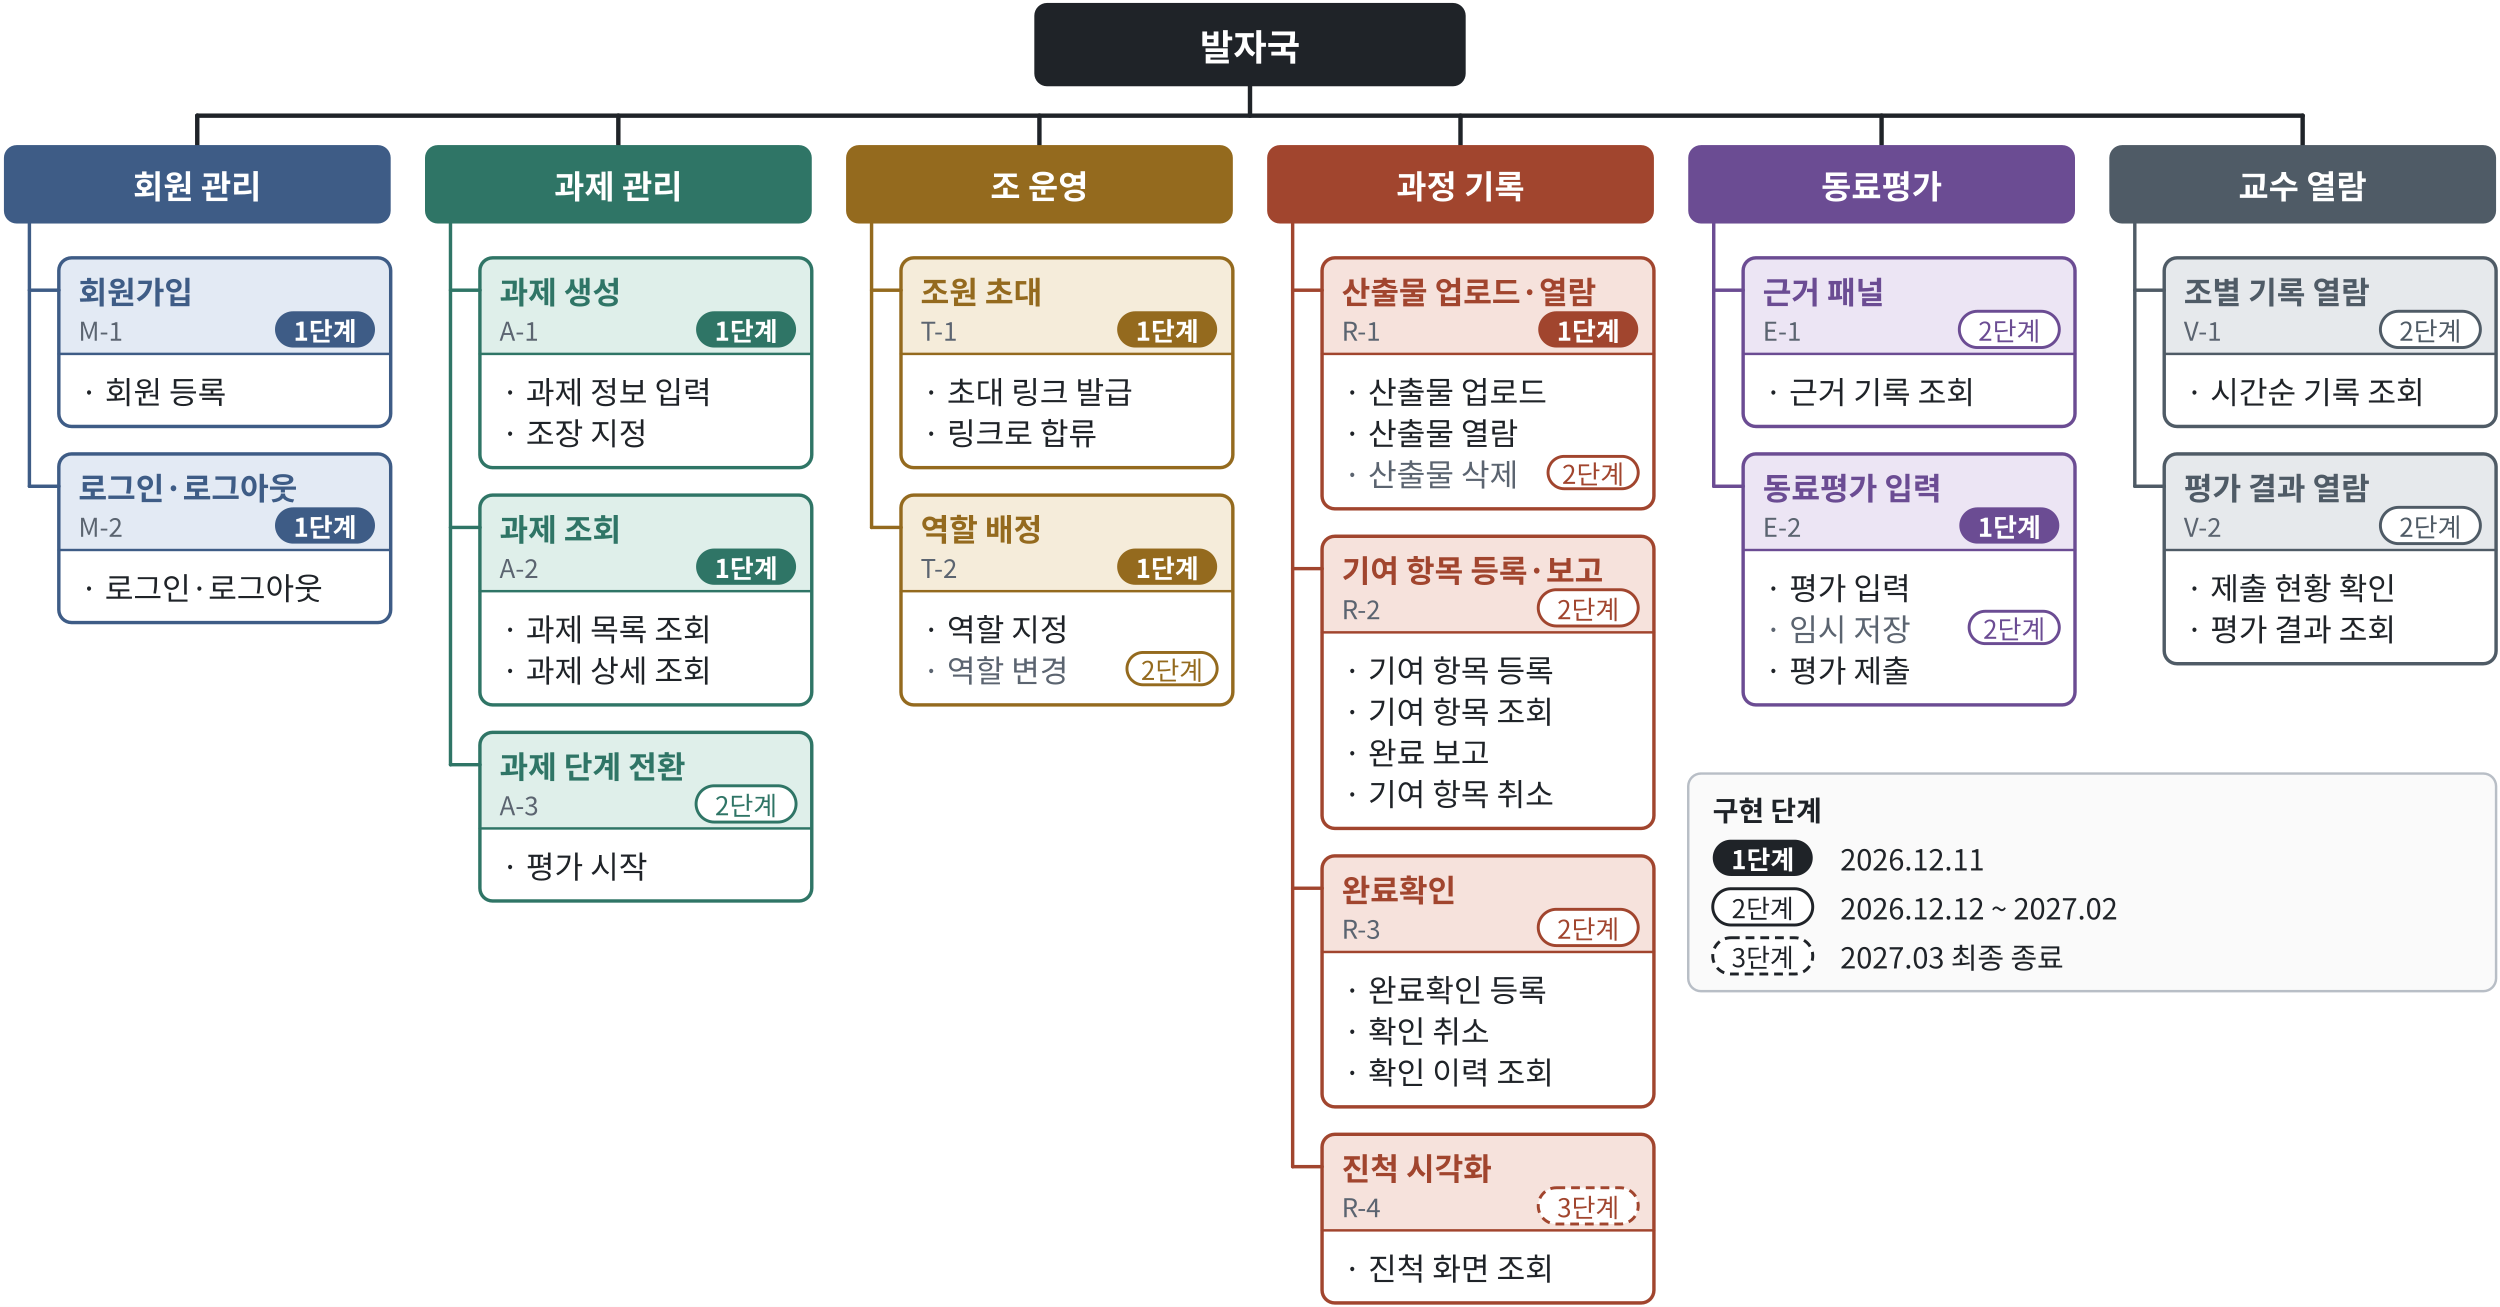
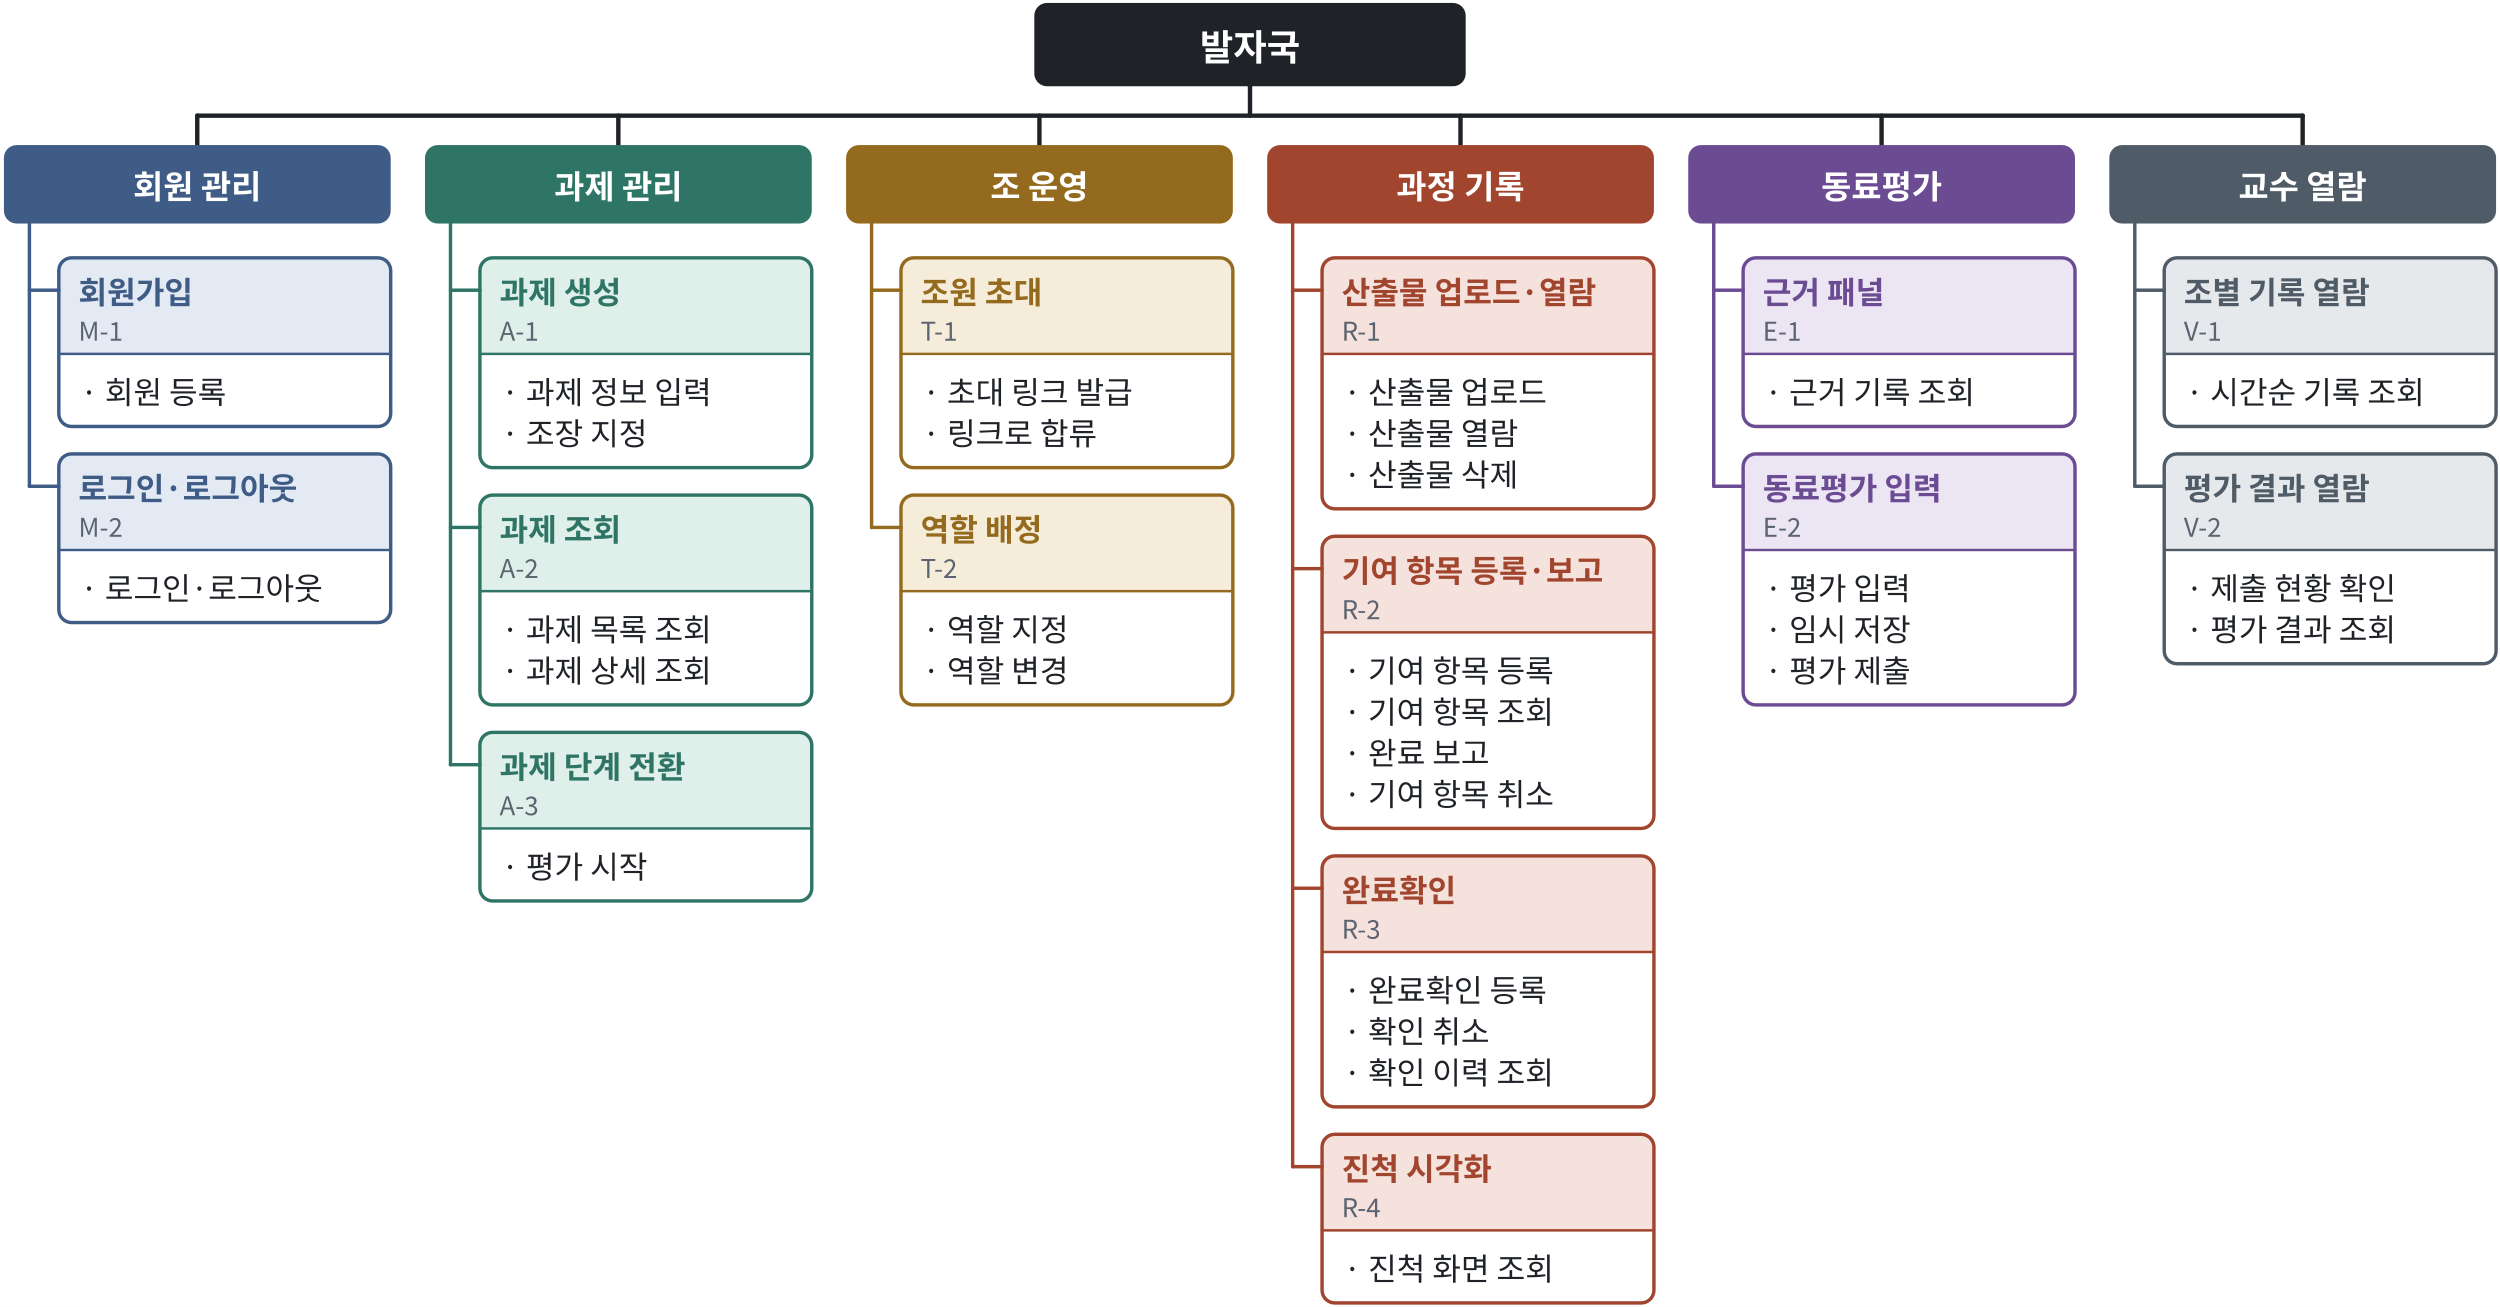
<svg xmlns="http://www.w3.org/2000/svg" width="255.0mm" height="133.30mm" viewBox="-0.4 0 255.0 133.30" font-family="Noto Sans CJK KR, sans-serif">
  <rect x="-0.4" y="0" width="255.0" height="133.30" fill="#FFFFFF" />
  <rect x="105.10" y="0.30" width="44.00" height="8.50" rx="1.3" fill="#1F2328" stroke="none" stroke-width="0.3" />
  <text x="127.10" y="4.55" font-size="3.704" font-weight="700" fill="#FFFFFF" text-anchor="middle" dominant-baseline="central">발자국</text>
  <line x1="127.10" y1="8.80" x2="127.10" y2="11.80" stroke="#1F2328" stroke-width="0.45" stroke-linecap="round" />
  <line x1="19.72" y1="11.80" x2="234.47" y2="11.80" stroke="#1F2328" stroke-width="0.45" stroke-linecap="round" />
  <line x1="19.72" y1="11.80" x2="19.72" y2="14.80" stroke="#1F2328" stroke-width="0.45" stroke-linecap="round" />
  <rect x="0.00" y="14.80" width="39.45" height="8.00" rx="1.3" fill="#3E5C86" stroke="none" stroke-width="0.3" />
  <text x="19.72" y="18.80" font-size="3.351" font-weight="700" fill="#FFFFFF" text-anchor="middle" dominant-baseline="central">회원 관리</text>
  <rect x="5.60" y="26.30" width="33.85" height="17.20" rx="1.3" fill="#FFFFFF" stroke="none" stroke-width="0.3" />
  <path d="M5.60,36.10 V27.60 Q5.60,26.30 6.90,26.30 H38.15 Q39.45,26.30 39.45,27.60 V36.10 Z" fill="#E3EAF4" />
  <line x1="5.60" y1="36.10" x2="39.45" y2="36.10" stroke="#3E5C86" stroke-width="0.25" stroke-linecap="round" />
  <rect x="5.60" y="26.30" width="33.85" height="17.20" rx="1.3" fill="none" stroke="#3E5C86" stroke-width="0.35" />
  <text x="7.60" y="29.60" font-size="3.175" font-weight="700" fill="#3E5C86" text-anchor="start" dominant-baseline="central">회원가입</text>
  <text x="7.60" y="33.60" font-size="2.646" font-weight="500" fill="#5B6470" text-anchor="start" dominant-baseline="central">M-1</text>
-   <rect x="27.65" y="31.75" width="10.20" height="3.70" rx="1.85" fill="#3E5C86" stroke="none" stroke-width="0.3" />
-   <text x="32.75" y="33.60" font-size="2.646" font-weight="700" fill="#FFFFFF" text-anchor="middle" dominant-baseline="central">1단계</text>
  <text x="7.80" y="39.80" font-size="3.175" font-weight="400" fill="#1F2328" text-anchor="start" dominant-baseline="central">· 회원 등록</text>
  <line x1="2.60" y1="29.60" x2="5.60" y2="29.60" stroke="#3E5C86" stroke-width="0.35" stroke-linecap="round" />
  <rect x="5.60" y="46.30" width="33.85" height="17.20" rx="1.3" fill="#FFFFFF" stroke="none" stroke-width="0.3" />
  <path d="M5.60,56.10 V47.60 Q5.60,46.30 6.90,46.30 H38.15 Q39.45,46.30 39.45,47.60 V56.10 Z" fill="#E3EAF4" />
  <line x1="5.60" y1="56.10" x2="39.45" y2="56.10" stroke="#3E5C86" stroke-width="0.25" stroke-linecap="round" />
  <rect x="5.60" y="46.30" width="33.85" height="17.20" rx="1.3" fill="none" stroke="#3E5C86" stroke-width="0.35" />
  <text x="7.60" y="49.60" font-size="3.175" font-weight="700" fill="#3E5C86" text-anchor="start" dominant-baseline="central">로그인·로그아웃</text>
  <text x="7.60" y="53.60" font-size="2.646" font-weight="500" fill="#5B6470" text-anchor="start" dominant-baseline="central">M-2</text>
-   <rect x="27.65" y="51.75" width="10.20" height="3.70" rx="1.85" fill="#3E5C86" stroke="none" stroke-width="0.3" />
-   <text x="32.75" y="53.60" font-size="2.646" font-weight="700" fill="#FFFFFF" text-anchor="middle" dominant-baseline="central">1단계</text>
  <text x="7.80" y="59.80" font-size="3.175" font-weight="400" fill="#1F2328" text-anchor="start" dominant-baseline="central">· 로그인·로그아웃</text>
  <line x1="2.60" y1="49.60" x2="5.60" y2="49.60" stroke="#3E5C86" stroke-width="0.35" stroke-linecap="round" />
  <line x1="2.60" y1="22.80" x2="2.60" y2="49.60" stroke="#3E5C86" stroke-width="0.35" stroke-linecap="round" />
  <line x1="62.67" y1="11.80" x2="62.67" y2="14.80" stroke="#1F2328" stroke-width="0.45" stroke-linecap="round" />
  <rect x="42.95" y="14.80" width="39.45" height="8.00" rx="1.3" fill="#2F7566" stroke="none" stroke-width="0.3" />
  <text x="62.67" y="18.80" font-size="3.351" font-weight="700" fill="#FFFFFF" text-anchor="middle" dominant-baseline="central">과제 관리</text>
  <rect x="48.55" y="26.30" width="33.85" height="21.40" rx="1.3" fill="#FFFFFF" stroke="none" stroke-width="0.3" />
  <path d="M48.55,36.10 V27.60 Q48.55,26.30 49.85,26.30 H81.10 Q82.40,26.30 82.40,27.60 V36.10 Z" fill="#DFEFEA" />
  <line x1="48.55" y1="36.10" x2="82.40" y2="36.10" stroke="#2F7566" stroke-width="0.25" stroke-linecap="round" />
  <rect x="48.55" y="26.30" width="33.85" height="21.40" rx="1.3" fill="none" stroke="#2F7566" stroke-width="0.35" />
  <text x="50.55" y="29.60" font-size="3.175" font-weight="700" fill="#2F7566" text-anchor="start" dominant-baseline="central">과제 생성</text>
  <text x="50.55" y="33.60" font-size="2.646" font-weight="500" fill="#5B6470" text-anchor="start" dominant-baseline="central">A-1</text>
-   <rect x="70.60" y="31.75" width="10.20" height="3.70" rx="1.85" fill="#2F7566" stroke="none" stroke-width="0.3" />
-   <text x="75.70" y="33.60" font-size="2.646" font-weight="700" fill="#FFFFFF" text-anchor="middle" dominant-baseline="central">1단계</text>
  <text x="50.75" y="39.80" font-size="3.175" font-weight="400" fill="#1F2328" text-anchor="start" dominant-baseline="central">· 과제 정보 입력</text>
  <text x="50.75" y="44.00" font-size="3.175" font-weight="400" fill="#1F2328" text-anchor="start" dominant-baseline="central">· 조장 지정</text>
  <line x1="45.55" y1="29.60" x2="48.55" y2="29.60" stroke="#2F7566" stroke-width="0.35" stroke-linecap="round" />
  <rect x="48.55" y="50.50" width="33.85" height="21.40" rx="1.3" fill="#FFFFFF" stroke="none" stroke-width="0.3" />
  <path d="M48.55,60.30 V51.80 Q48.55,50.50 49.85,50.50 H81.10 Q82.40,50.50 82.40,51.80 V60.30 Z" fill="#DFEFEA" />
  <line x1="48.55" y1="60.30" x2="82.40" y2="60.30" stroke="#2F7566" stroke-width="0.25" stroke-linecap="round" />
  <rect x="48.55" y="50.50" width="33.85" height="21.40" rx="1.3" fill="none" stroke="#2F7566" stroke-width="0.35" />
  <text x="50.55" y="53.80" font-size="3.175" font-weight="700" fill="#2F7566" text-anchor="start" dominant-baseline="central">과제 조회</text>
  <text x="50.55" y="57.80" font-size="2.646" font-weight="500" fill="#5B6470" text-anchor="start" dominant-baseline="central">A-2</text>
-   <rect x="70.60" y="55.95" width="10.20" height="3.70" rx="1.85" fill="#2F7566" stroke="none" stroke-width="0.3" />
-   <text x="75.70" y="57.80" font-size="2.646" font-weight="700" fill="#FFFFFF" text-anchor="middle" dominant-baseline="central">1단계</text>
  <text x="50.75" y="64.00" font-size="3.175" font-weight="400" fill="#1F2328" text-anchor="start" dominant-baseline="central">· 과제 목록 조회</text>
  <text x="50.75" y="68.20" font-size="3.175" font-weight="400" fill="#1F2328" text-anchor="start" dominant-baseline="central">· 과제 상세 조회</text>
  <line x1="45.55" y1="53.80" x2="48.55" y2="53.80" stroke="#2F7566" stroke-width="0.35" stroke-linecap="round" />
  <rect x="48.55" y="74.70" width="33.85" height="17.20" rx="1.3" fill="#FFFFFF" stroke="none" stroke-width="0.3" />
  <path d="M48.55,84.50 V76.00 Q48.55,74.70 49.85,74.70 H81.10 Q82.40,74.70 82.40,76.00 V84.50 Z" fill="#DFEFEA" />
  <line x1="48.55" y1="84.50" x2="82.40" y2="84.50" stroke="#2F7566" stroke-width="0.25" stroke-linecap="round" />
  <rect x="48.55" y="74.70" width="33.85" height="17.20" rx="1.3" fill="none" stroke="#2F7566" stroke-width="0.35" />
  <text x="50.55" y="78.00" font-size="3.175" font-weight="700" fill="#2F7566" text-anchor="start" dominant-baseline="central">과제 단계 전환</text>
  <text x="50.55" y="82.00" font-size="2.646" font-weight="500" fill="#5B6470" text-anchor="start" dominant-baseline="central">A-3</text>
-   <rect x="70.60" y="80.15" width="10.20" height="3.70" rx="1.85" fill="#FFFFFF" stroke="#2F7566" stroke-width="0.3" />
-   <text x="75.70" y="82.00" font-size="2.646" font-weight="500" fill="#2F7566" text-anchor="middle" dominant-baseline="central">2단계</text>
  <text x="50.75" y="88.20" font-size="3.175" font-weight="400" fill="#1F2328" text-anchor="start" dominant-baseline="central">· 평가 시작</text>
  <line x1="45.55" y1="78.00" x2="48.55" y2="78.00" stroke="#2F7566" stroke-width="0.35" stroke-linecap="round" />
  <line x1="45.55" y1="22.80" x2="45.55" y2="78.00" stroke="#2F7566" stroke-width="0.35" stroke-linecap="round" />
  <line x1="105.62" y1="11.80" x2="105.62" y2="14.80" stroke="#1F2328" stroke-width="0.45" stroke-linecap="round" />
  <rect x="85.90" y="14.80" width="39.45" height="8.00" rx="1.3" fill="#946A1E" stroke="none" stroke-width="0.3" />
  <text x="105.62" y="18.80" font-size="3.351" font-weight="700" fill="#FFFFFF" text-anchor="middle" dominant-baseline="central">조 운영</text>
  <rect x="91.50" y="26.30" width="33.85" height="21.40" rx="1.3" fill="#FFFFFF" stroke="none" stroke-width="0.3" />
  <path d="M91.50,36.10 V27.60 Q91.50,26.30 92.80,26.30 H124.05 Q125.35,26.30 125.35,27.60 V36.10 Z" fill="#F5ECDA" />
  <line x1="91.50" y1="36.10" x2="125.35" y2="36.10" stroke="#946A1E" stroke-width="0.25" stroke-linecap="round" />
  <rect x="91.50" y="26.30" width="33.85" height="21.40" rx="1.3" fill="none" stroke="#946A1E" stroke-width="0.35" />
  <text x="93.50" y="29.60" font-size="3.175" font-weight="700" fill="#946A1E" text-anchor="start" dominant-baseline="central">조원 초대</text>
  <text x="93.50" y="33.60" font-size="2.646" font-weight="500" fill="#5B6470" text-anchor="start" dominant-baseline="central">T-1</text>
-   <rect x="113.55" y="31.75" width="10.20" height="3.70" rx="1.85" fill="#946A1E" stroke="none" stroke-width="0.3" />
-   <text x="118.65" y="33.60" font-size="2.646" font-weight="700" fill="#FFFFFF" text-anchor="middle" dominant-baseline="central">1단계</text>
  <text x="93.70" y="39.80" font-size="3.175" font-weight="400" fill="#1F2328" text-anchor="start" dominant-baseline="central">· 초대 링크 발급</text>
  <text x="93.70" y="44.00" font-size="3.175" font-weight="400" fill="#1F2328" text-anchor="start" dominant-baseline="central">· 링크로 합류</text>
  <line x1="88.50" y1="29.60" x2="91.50" y2="29.60" stroke="#946A1E" stroke-width="0.35" stroke-linecap="round" />
  <rect x="91.50" y="50.50" width="33.85" height="21.40" rx="1.3" fill="#FFFFFF" stroke="none" stroke-width="0.3" />
  <path d="M91.50,60.30 V51.80 Q91.50,50.50 92.80,50.50 H124.05 Q125.35,50.50 125.35,51.80 V60.30 Z" fill="#F5ECDA" />
  <line x1="91.50" y1="60.30" x2="125.35" y2="60.30" stroke="#946A1E" stroke-width="0.25" stroke-linecap="round" />
  <rect x="91.50" y="50.50" width="33.85" height="21.40" rx="1.3" fill="none" stroke="#946A1E" stroke-width="0.35" />
  <text x="93.50" y="53.80" font-size="3.175" font-weight="700" fill="#946A1E" text-anchor="start" dominant-baseline="central">역할 배정</text>
  <text x="93.50" y="57.80" font-size="2.646" font-weight="500" fill="#5B6470" text-anchor="start" dominant-baseline="central">T-2</text>
-   <rect x="113.55" y="55.95" width="10.20" height="3.70" rx="1.85" fill="#946A1E" stroke="none" stroke-width="0.3" />
-   <text x="118.65" y="57.80" font-size="2.646" font-weight="700" fill="#FFFFFF" text-anchor="middle" dominant-baseline="central">1단계</text>
  <text x="93.70" y="64.00" font-size="3.175" font-weight="400" fill="#1F2328" text-anchor="start" dominant-baseline="central">· 역할 지정</text>
-   <text x="93.70" y="68.20" font-size="3.175" font-weight="400" fill="#5B6470" text-anchor="start" dominant-baseline="central">· 역할 변경</text>
-   <rect x="114.55" y="66.55" width="9.20" height="3.30" rx="1.65" fill="#FFFFFF" stroke="#946A1E" stroke-width="0.3" />
-   <text x="119.15" y="68.20" font-size="2.646" font-weight="500" fill="#946A1E" text-anchor="middle" dominant-baseline="central">2단계</text>
+   <text x="93.70" y="68.20" font-size="3.175" font-weight="400" fill="#1F2328" text-anchor="start" dominant-baseline="central">· 역할 변경</text>
  <line x1="88.50" y1="53.80" x2="91.50" y2="53.80" stroke="#946A1E" stroke-width="0.35" stroke-linecap="round" />
  <line x1="88.50" y1="22.80" x2="88.50" y2="53.80" stroke="#946A1E" stroke-width="0.35" stroke-linecap="round" />
  <line x1="148.57" y1="11.80" x2="148.57" y2="14.80" stroke="#1F2328" stroke-width="0.45" stroke-linecap="round" />
  <rect x="128.85" y="14.80" width="39.45" height="8.00" rx="1.3" fill="#A1452E" stroke="none" stroke-width="0.3" />
  <text x="148.57" y="18.80" font-size="3.351" font-weight="700" fill="#FFFFFF" text-anchor="middle" dominant-baseline="central">과정 기록</text>
  <rect x="134.45" y="26.30" width="33.85" height="25.60" rx="1.3" fill="#FFFFFF" stroke="none" stroke-width="0.3" />
  <path d="M134.45,36.10 V27.60 Q134.45,26.30 135.75,26.30 H167.00 Q168.30,26.30 168.30,27.60 V36.10 Z" fill="#F6E2DC" />
  <line x1="134.45" y1="36.10" x2="168.30" y2="36.10" stroke="#A1452E" stroke-width="0.25" stroke-linecap="round" />
  <rect x="134.45" y="26.30" width="33.85" height="25.60" rx="1.3" fill="none" stroke="#A1452E" stroke-width="0.35" />
  <text x="136.45" y="29.60" font-size="3.175" font-weight="700" fill="#A1452E" text-anchor="start" dominant-baseline="central">산출물 업로드·열람</text>
  <text x="136.45" y="33.60" font-size="2.646" font-weight="500" fill="#5B6470" text-anchor="start" dominant-baseline="central">R-1</text>
-   <rect x="156.50" y="31.75" width="10.20" height="3.70" rx="1.85" fill="#A1452E" stroke="none" stroke-width="0.3" />
-   <text x="161.60" y="33.60" font-size="2.646" font-weight="700" fill="#FFFFFF" text-anchor="middle" dominant-baseline="central">1단계</text>
  <text x="136.65" y="39.80" font-size="3.175" font-weight="400" fill="#1F2328" text-anchor="start" dominant-baseline="central">· 산출물 업로드</text>
  <text x="136.65" y="44.00" font-size="3.175" font-weight="400" fill="#1F2328" text-anchor="start" dominant-baseline="central">· 산출물 열람</text>
-   <text x="136.65" y="48.20" font-size="3.175" font-weight="400" fill="#5B6470" text-anchor="start" dominant-baseline="central">· 산출물 삭제</text>
-   <rect x="157.50" y="46.55" width="9.20" height="3.30" rx="1.65" fill="#FFFFFF" stroke="#A1452E" stroke-width="0.3" />
-   <text x="162.10" y="48.20" font-size="2.646" font-weight="500" fill="#A1452E" text-anchor="middle" dominant-baseline="central">2단계</text>
+   <text x="136.65" y="48.20" font-size="3.175" font-weight="400" fill="#1F2328" text-anchor="start" dominant-baseline="central">· 산출물 삭제</text>
  <line x1="131.45" y1="29.60" x2="134.45" y2="29.60" stroke="#A1452E" stroke-width="0.35" stroke-linecap="round" />
  <rect x="134.45" y="54.70" width="33.85" height="29.80" rx="1.3" fill="#FFFFFF" stroke="none" stroke-width="0.3" />
  <path d="M134.45,64.50 V56.00 Q134.45,54.70 135.75,54.70 H167.00 Q168.30,54.70 168.30,56.00 V64.50 Z" fill="#F6E2DC" />
  <line x1="134.45" y1="64.50" x2="168.30" y2="64.50" stroke="#A1452E" stroke-width="0.25" stroke-linecap="round" />
  <rect x="134.45" y="54.70" width="33.85" height="29.80" rx="1.3" fill="none" stroke="#A1452E" stroke-width="0.35" />
  <text x="136.45" y="58.00" font-size="3.175" font-weight="700" fill="#A1452E" text-anchor="start" dominant-baseline="central">기여 항목 등록·보고</text>
  <text x="136.45" y="62.00" font-size="2.646" font-weight="500" fill="#5B6470" text-anchor="start" dominant-baseline="central">R-2</text>
-   <rect x="156.50" y="60.15" width="10.20" height="3.70" rx="1.85" fill="#FFFFFF" stroke="#A1452E" stroke-width="0.3" />
-   <text x="161.60" y="62.00" font-size="2.646" font-weight="500" fill="#A1452E" text-anchor="middle" dominant-baseline="central">2단계</text>
  <text x="136.65" y="68.20" font-size="3.175" font-weight="400" fill="#1F2328" text-anchor="start" dominant-baseline="central">· 기여 항목 등록</text>
  <text x="136.65" y="72.40" font-size="3.175" font-weight="400" fill="#1F2328" text-anchor="start" dominant-baseline="central">· 기여 항목 조회</text>
  <text x="136.65" y="76.60" font-size="3.175" font-weight="400" fill="#1F2328" text-anchor="start" dominant-baseline="central">· 완료 보고</text>
  <text x="136.65" y="80.80" font-size="3.175" font-weight="400" fill="#1F2328" text-anchor="start" dominant-baseline="central">· 기여 항목 취소</text>
  <line x1="131.45" y1="58.00" x2="134.45" y2="58.00" stroke="#A1452E" stroke-width="0.35" stroke-linecap="round" />
  <rect x="134.45" y="87.30" width="33.85" height="25.60" rx="1.3" fill="#FFFFFF" stroke="none" stroke-width="0.3" />
  <path d="M134.45,97.10 V88.60 Q134.45,87.30 135.75,87.30 H167.00 Q168.30,87.30 168.30,88.60 V97.10 Z" fill="#F6E2DC" />
  <line x1="134.45" y1="97.10" x2="168.30" y2="97.10" stroke="#A1452E" stroke-width="0.25" stroke-linecap="round" />
  <rect x="134.45" y="87.30" width="33.85" height="25.60" rx="1.3" fill="none" stroke="#A1452E" stroke-width="0.35" />
  <text x="136.45" y="90.60" font-size="3.175" font-weight="700" fill="#A1452E" text-anchor="start" dominant-baseline="central">완료확인</text>
  <text x="136.45" y="94.60" font-size="2.646" font-weight="500" fill="#5B6470" text-anchor="start" dominant-baseline="central">R-3</text>
-   <rect x="156.50" y="92.75" width="10.20" height="3.70" rx="1.85" fill="#FFFFFF" stroke="#A1452E" stroke-width="0.3" />
-   <text x="161.60" y="94.60" font-size="2.646" font-weight="500" fill="#A1452E" text-anchor="middle" dominant-baseline="central">2단계</text>
  <text x="136.65" y="100.80" font-size="3.175" font-weight="400" fill="#1F2328" text-anchor="start" dominant-baseline="central">· 완료확인 등록</text>
  <text x="136.65" y="105.00" font-size="3.175" font-weight="400" fill="#1F2328" text-anchor="start" dominant-baseline="central">· 확인 취소</text>
  <text x="136.65" y="109.20" font-size="3.175" font-weight="400" fill="#1F2328" text-anchor="start" dominant-baseline="central">· 확인 이력 조회</text>
  <line x1="131.45" y1="90.60" x2="134.45" y2="90.60" stroke="#A1452E" stroke-width="0.35" stroke-linecap="round" />
  <rect x="134.45" y="115.70" width="33.85" height="17.20" rx="1.3" fill="#FFFFFF" stroke="none" stroke-width="0.3" />
  <path d="M134.45,125.50 V117.00 Q134.45,115.70 135.75,115.70 H167.00 Q168.30,115.70 168.30,117.00 V125.50 Z" fill="#F6E2DC" />
  <line x1="134.45" y1="125.50" x2="168.30" y2="125.50" stroke="#A1452E" stroke-width="0.25" stroke-linecap="round" />
  <rect x="134.45" y="115.70" width="33.85" height="17.20" rx="1.3" fill="none" stroke="#A1452E" stroke-width="0.35" />
  <text x="136.45" y="119.00" font-size="3.175" font-weight="700" fill="#A1452E" text-anchor="start" dominant-baseline="central">진척 시각화</text>
  <text x="136.45" y="123.00" font-size="2.646" font-weight="500" fill="#5B6470" text-anchor="start" dominant-baseline="central">R-4</text>
-   <rect x="156.50" y="121.15" width="10.20" height="3.70" rx="1.85" fill="#FFFFFF" stroke="#A1452E" stroke-width="0.3" stroke-dasharray="0.9 0.6" />
-   <text x="161.60" y="123.00" font-size="2.646" font-weight="500" fill="#A1452E" text-anchor="middle" dominant-baseline="central">3단계</text>
  <text x="136.65" y="129.20" font-size="3.175" font-weight="400" fill="#1F2328" text-anchor="start" dominant-baseline="central">· 진척 화면 조회</text>
  <line x1="131.45" y1="119.00" x2="134.45" y2="119.00" stroke="#A1452E" stroke-width="0.35" stroke-linecap="round" />
  <line x1="131.45" y1="22.80" x2="131.45" y2="119.00" stroke="#A1452E" stroke-width="0.35" stroke-linecap="round" />
  <line x1="191.52" y1="11.80" x2="191.52" y2="14.80" stroke="#1F2328" stroke-width="0.45" stroke-linecap="round" />
  <rect x="171.80" y="14.80" width="39.45" height="8.00" rx="1.3" fill="#6B4C93" stroke="none" stroke-width="0.3" />
  <text x="191.52" y="18.80" font-size="3.351" font-weight="700" fill="#FFFFFF" text-anchor="middle" dominant-baseline="central">동료평가</text>
  <rect x="177.40" y="26.30" width="33.85" height="17.20" rx="1.3" fill="#FFFFFF" stroke="none" stroke-width="0.3" />
  <path d="M177.40,36.10 V27.60 Q177.40,26.30 178.70,26.30 H209.95 Q211.25,26.30 211.25,27.60 V36.10 Z" fill="#ECE5F4" />
  <line x1="177.40" y1="36.10" x2="211.25" y2="36.10" stroke="#6B4C93" stroke-width="0.25" stroke-linecap="round" />
  <rect x="177.40" y="26.30" width="33.85" height="17.20" rx="1.3" fill="none" stroke="#6B4C93" stroke-width="0.35" />
  <text x="179.40" y="29.60" font-size="3.175" font-weight="700" fill="#6B4C93" text-anchor="start" dominant-baseline="central">근거 패널</text>
  <text x="179.40" y="33.60" font-size="2.646" font-weight="500" fill="#5B6470" text-anchor="start" dominant-baseline="central">E-1</text>
-   <rect x="199.45" y="31.75" width="10.20" height="3.70" rx="1.85" fill="#FFFFFF" stroke="#6B4C93" stroke-width="0.3" />
-   <text x="204.55" y="33.60" font-size="2.646" font-weight="500" fill="#6B4C93" text-anchor="middle" dominant-baseline="central">2단계</text>
  <text x="179.60" y="39.80" font-size="3.175" font-weight="400" fill="#1F2328" text-anchor="start" dominant-baseline="central">· 근거 기록 조회</text>
  <line x1="174.40" y1="29.60" x2="177.40" y2="29.60" stroke="#6B4C93" stroke-width="0.35" stroke-linecap="round" />
  <rect x="177.40" y="46.30" width="33.85" height="25.60" rx="1.3" fill="#FFFFFF" stroke="none" stroke-width="0.3" />
  <path d="M177.40,56.10 V47.60 Q177.40,46.30 178.70,46.30 H209.95 Q211.25,46.30 211.25,47.60 V56.10 Z" fill="#ECE5F4" />
  <line x1="177.40" y1="56.10" x2="211.25" y2="56.10" stroke="#6B4C93" stroke-width="0.25" stroke-linecap="round" />
  <rect x="177.40" y="46.30" width="33.85" height="25.60" rx="1.3" fill="none" stroke="#6B4C93" stroke-width="0.35" />
  <text x="179.40" y="49.60" font-size="3.175" font-weight="700" fill="#6B4C93" text-anchor="start" dominant-baseline="central">동료평가 입력</text>
  <text x="179.40" y="53.60" font-size="2.646" font-weight="500" fill="#5B6470" text-anchor="start" dominant-baseline="central">E-2</text>
-   <rect x="199.45" y="51.75" width="10.20" height="3.70" rx="1.85" fill="#6B4C93" stroke="none" stroke-width="0.3" />
-   <text x="204.55" y="53.60" font-size="2.646" font-weight="700" fill="#FFFFFF" text-anchor="middle" dominant-baseline="central">1단계</text>
  <text x="179.60" y="59.80" font-size="3.175" font-weight="400" fill="#1F2328" text-anchor="start" dominant-baseline="central">· 평가 입력</text>
-   <text x="179.60" y="64.00" font-size="3.175" font-weight="400" fill="#5B6470" text-anchor="start" dominant-baseline="central">· 임시 저장</text>
-   <rect x="200.45" y="62.35" width="9.20" height="3.30" rx="1.65" fill="#FFFFFF" stroke="#6B4C93" stroke-width="0.3" />
-   <text x="205.05" y="64.00" font-size="2.646" font-weight="500" fill="#6B4C93" text-anchor="middle" dominant-baseline="central">2단계</text>
+   <text x="179.60" y="64.00" font-size="3.175" font-weight="400" fill="#1F2328" text-anchor="start" dominant-baseline="central">· 임시 저장</text>
  <text x="179.60" y="68.20" font-size="3.175" font-weight="400" fill="#1F2328" text-anchor="start" dominant-baseline="central">· 평가 제출</text>
  <line x1="174.40" y1="49.60" x2="177.40" y2="49.60" stroke="#6B4C93" stroke-width="0.35" stroke-linecap="round" />
  <line x1="174.40" y1="22.80" x2="174.40" y2="49.60" stroke="#6B4C93" stroke-width="0.35" stroke-linecap="round" />
  <line x1="234.47" y1="11.80" x2="234.47" y2="14.80" stroke="#1F2328" stroke-width="0.45" stroke-linecap="round" />
  <rect x="214.75" y="14.80" width="39.45" height="8.00" rx="1.3" fill="#4F5B66" stroke="none" stroke-width="0.3" />
  <text x="234.47" y="18.80" font-size="3.351" font-weight="700" fill="#FFFFFF" text-anchor="middle" dominant-baseline="central">교수 열람</text>
  <rect x="220.35" y="26.30" width="33.85" height="17.20" rx="1.3" fill="#FFFFFF" stroke="none" stroke-width="0.3" />
  <path d="M220.35,36.10 V27.60 Q220.35,26.30 221.65,26.30 H252.90 Q254.20,26.30 254.20,27.60 V36.10 Z" fill="#E6E9EC" />
  <line x1="220.35" y1="36.10" x2="254.20" y2="36.10" stroke="#4F5B66" stroke-width="0.25" stroke-linecap="round" />
  <rect x="220.35" y="26.30" width="33.85" height="17.20" rx="1.3" fill="none" stroke="#4F5B66" stroke-width="0.35" />
  <text x="222.35" y="29.60" font-size="3.175" font-weight="700" fill="#4F5B66" text-anchor="start" dominant-baseline="central">조별 기록 열람</text>
  <text x="222.35" y="33.60" font-size="2.646" font-weight="500" fill="#5B6470" text-anchor="start" dominant-baseline="central">V-1</text>
-   <rect x="242.40" y="31.75" width="10.20" height="3.70" rx="1.85" fill="#FFFFFF" stroke="#4F5B66" stroke-width="0.3" />
-   <text x="247.50" y="33.60" font-size="2.646" font-weight="500" fill="#4F5B66" text-anchor="middle" dominant-baseline="central">2단계</text>
  <text x="222.55" y="39.80" font-size="3.175" font-weight="400" fill="#1F2328" text-anchor="start" dominant-baseline="central">· 시간순 기록 조회</text>
  <line x1="217.35" y1="29.60" x2="220.35" y2="29.60" stroke="#4F5B66" stroke-width="0.35" stroke-linecap="round" />
  <rect x="220.35" y="46.30" width="33.85" height="21.40" rx="1.3" fill="#FFFFFF" stroke="none" stroke-width="0.3" />
  <path d="M220.35,56.10 V47.60 Q220.35,46.30 221.65,46.30 H252.90 Q254.20,46.30 254.20,47.60 V56.10 Z" fill="#E6E9EC" />
  <line x1="220.35" y1="56.10" x2="254.20" y2="56.10" stroke="#4F5B66" stroke-width="0.25" stroke-linecap="round" />
  <rect x="220.35" y="46.30" width="33.85" height="21.40" rx="1.3" fill="none" stroke="#4F5B66" stroke-width="0.35" />
  <text x="222.35" y="49.60" font-size="3.175" font-weight="700" fill="#4F5B66" text-anchor="start" dominant-baseline="central">평가 결과 열람</text>
  <text x="222.35" y="53.60" font-size="2.646" font-weight="500" fill="#5B6470" text-anchor="start" dominant-baseline="central">V-2</text>
-   <rect x="242.40" y="51.75" width="10.20" height="3.70" rx="1.85" fill="#FFFFFF" stroke="#4F5B66" stroke-width="0.3" />
-   <text x="247.50" y="53.60" font-size="2.646" font-weight="500" fill="#4F5B66" text-anchor="middle" dominant-baseline="central">2단계</text>
  <text x="222.55" y="59.80" font-size="3.175" font-weight="400" fill="#1F2328" text-anchor="start" dominant-baseline="central">· 제출 현황 확인</text>
  <text x="222.55" y="64.00" font-size="3.175" font-weight="400" fill="#1F2328" text-anchor="start" dominant-baseline="central">· 평가 결과 조회</text>
  <line x1="217.35" y1="49.60" x2="220.35" y2="49.60" stroke="#4F5B66" stroke-width="0.35" stroke-linecap="round" />
  <line x1="217.35" y1="22.80" x2="217.35" y2="49.60" stroke="#4F5B66" stroke-width="0.35" stroke-linecap="round" />
-   <rect x="171.80" y="78.90" width="82.40" height="22.20" rx="1.3" fill="#FAFAFA" stroke="#B8BEC6" stroke-width="0.25" />
-   <text x="174.30" y="82.50" font-size="2.846" font-weight="700" fill="#1F2328" text-anchor="start" dominant-baseline="central">구현 단계</text>
-   <rect x="174.30" y="85.65" width="10.20" height="3.70" rx="1.85" fill="#1F2328" stroke="none" stroke-width="0.3" />
-   <text x="179.40" y="87.50" font-size="2.646" font-weight="700" fill="#FFFFFF" text-anchor="middle" dominant-baseline="central">1단계</text>
-   <text x="187.30" y="87.50" font-size="2.946" font-weight="400" fill="#1F2328" text-anchor="start" dominant-baseline="central">2026.12.11</text>
-   <rect x="174.30" y="90.65" width="10.20" height="3.70" rx="1.85" fill="#FFFFFF" stroke="#1F2328" stroke-width="0.3" />
-   <text x="179.40" y="92.50" font-size="2.646" font-weight="500" fill="#1F2328" text-anchor="middle" dominant-baseline="central">2단계</text>
-   <text x="187.30" y="92.50" font-size="2.946" font-weight="400" fill="#1F2328" text-anchor="start" dominant-baseline="central">2026.12.12 ~ 2027.02</text>
-   <rect x="174.30" y="95.65" width="10.20" height="3.70" rx="1.85" fill="#FFFFFF" stroke="#1F2328" stroke-width="0.3" stroke-dasharray="0.9 0.6" />
-   <text x="179.40" y="97.50" font-size="2.646" font-weight="500" fill="#1F2328" text-anchor="middle" dominant-baseline="central">3단계</text>
-   <text x="187.30" y="97.50" font-size="2.946" font-weight="400" fill="#1F2328" text-anchor="start" dominant-baseline="central">2027.03 최종 종료</text>
</svg>
